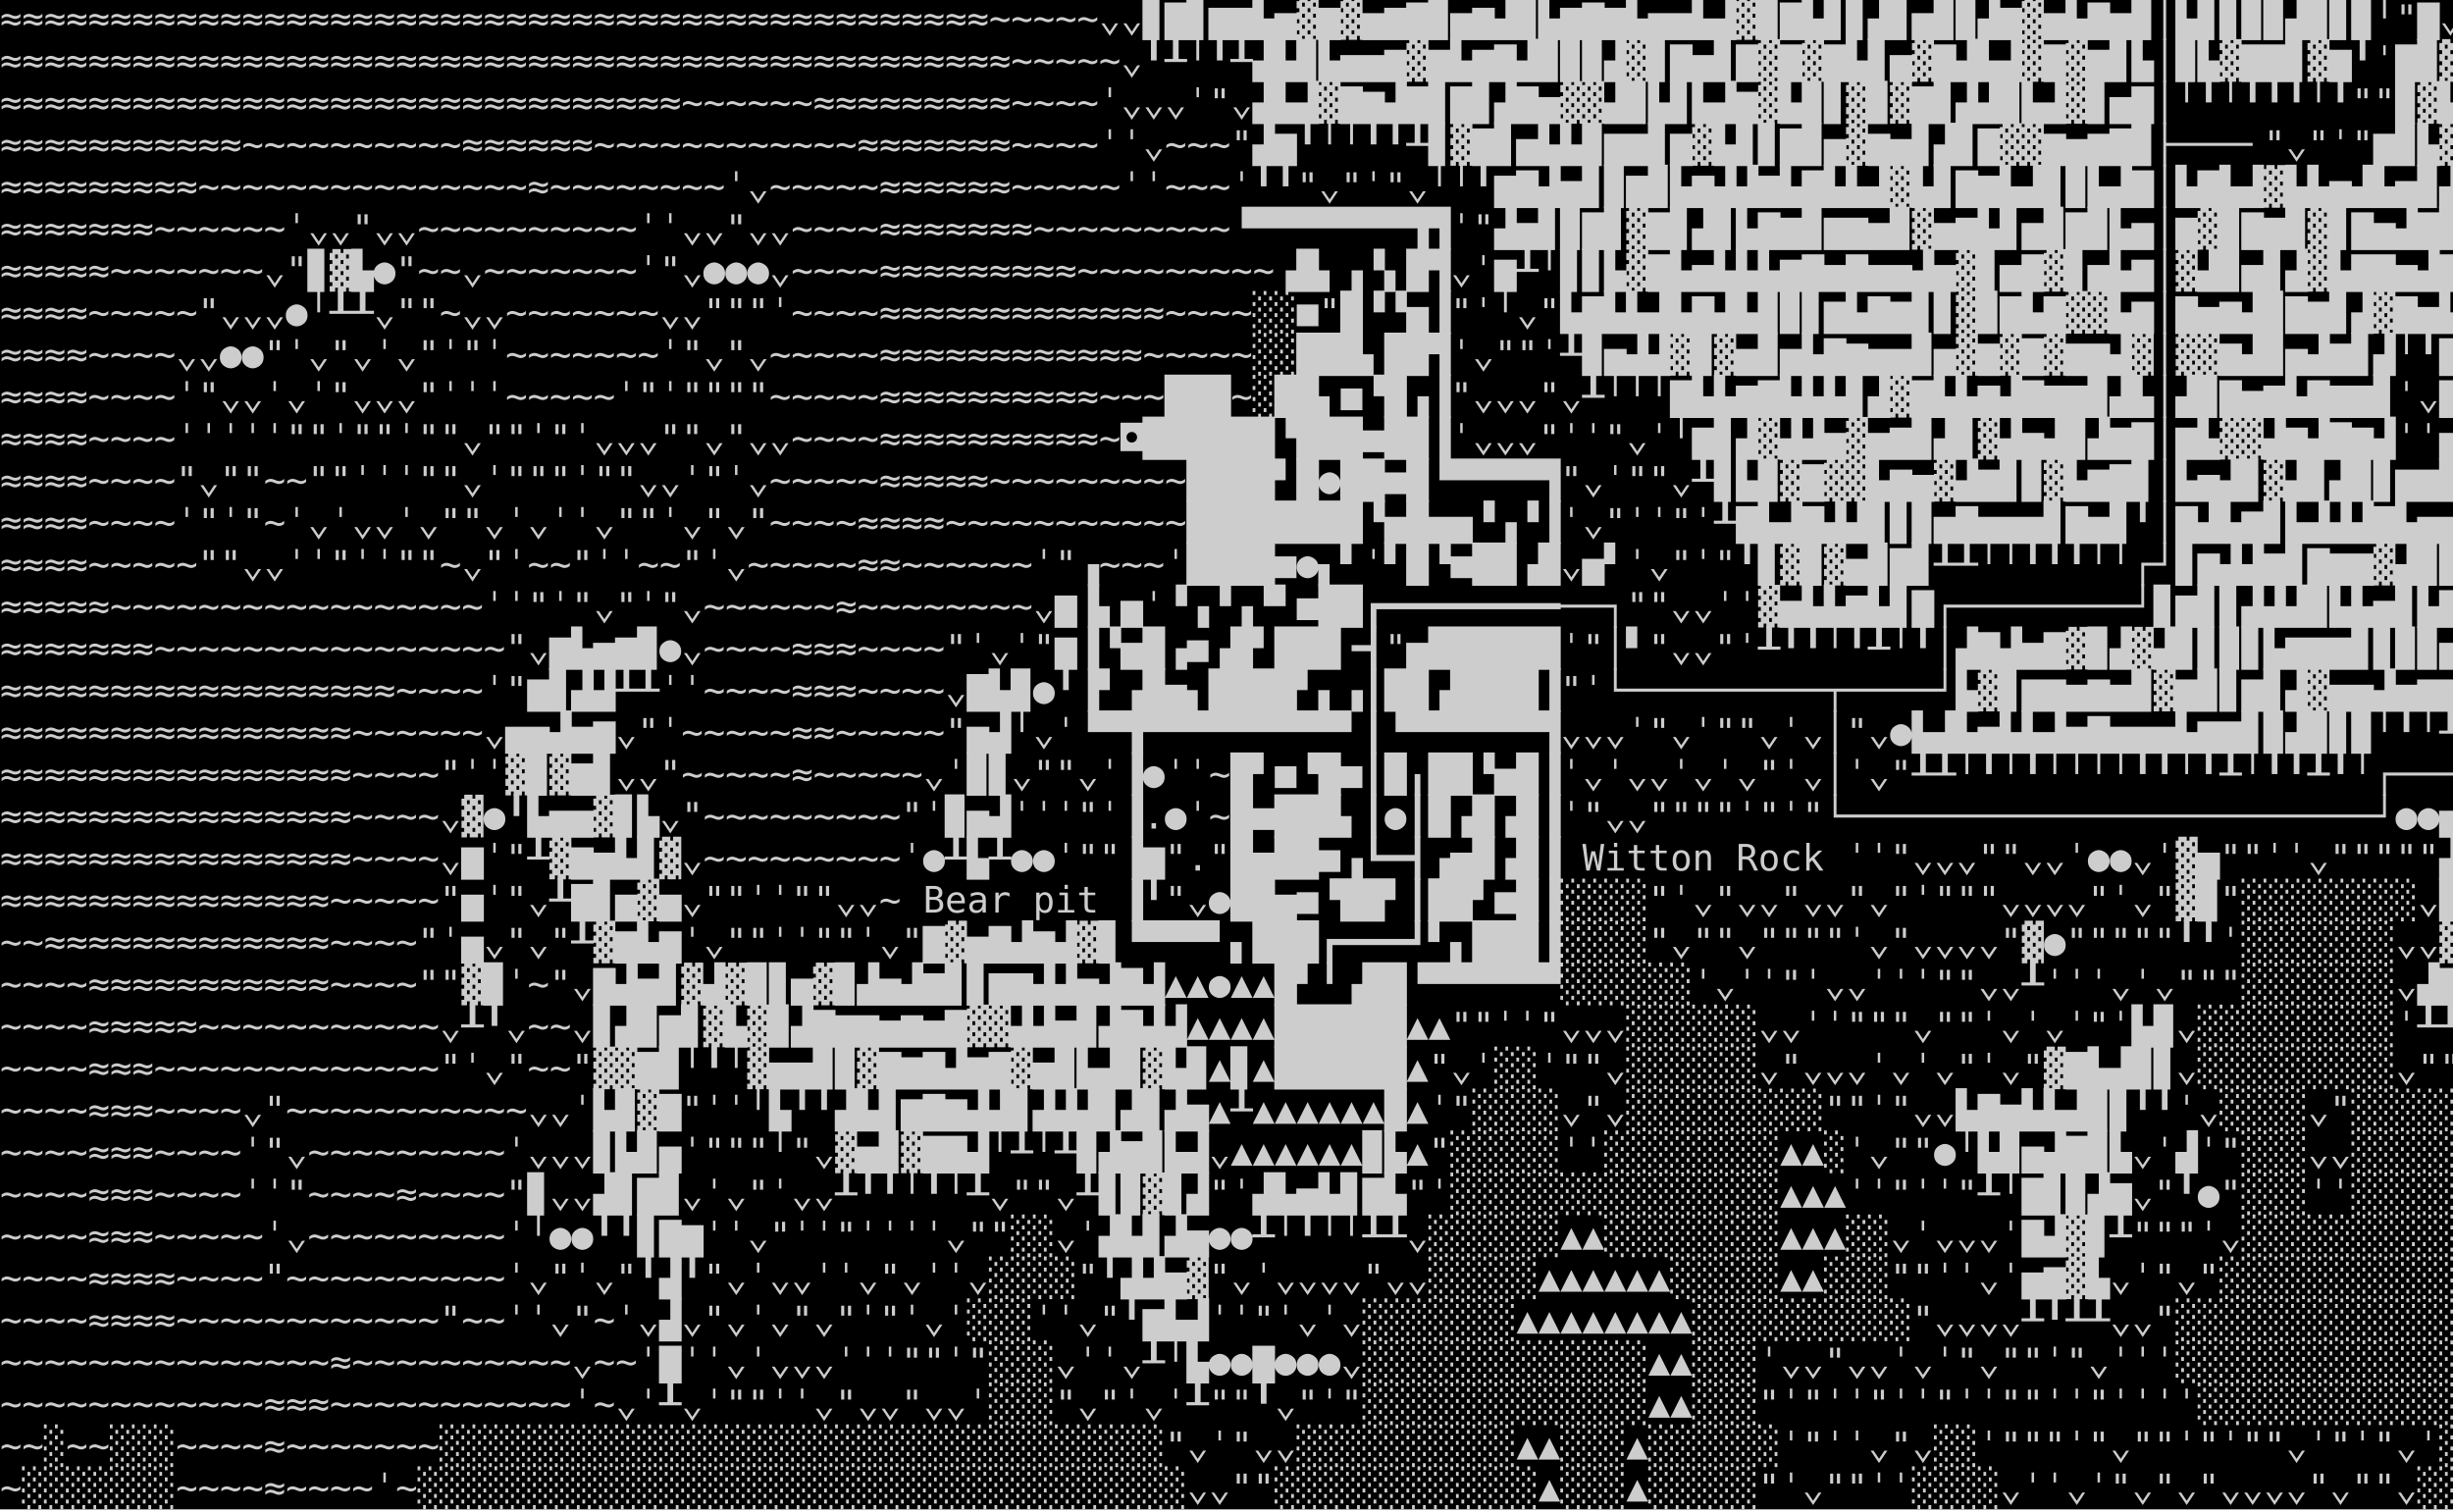
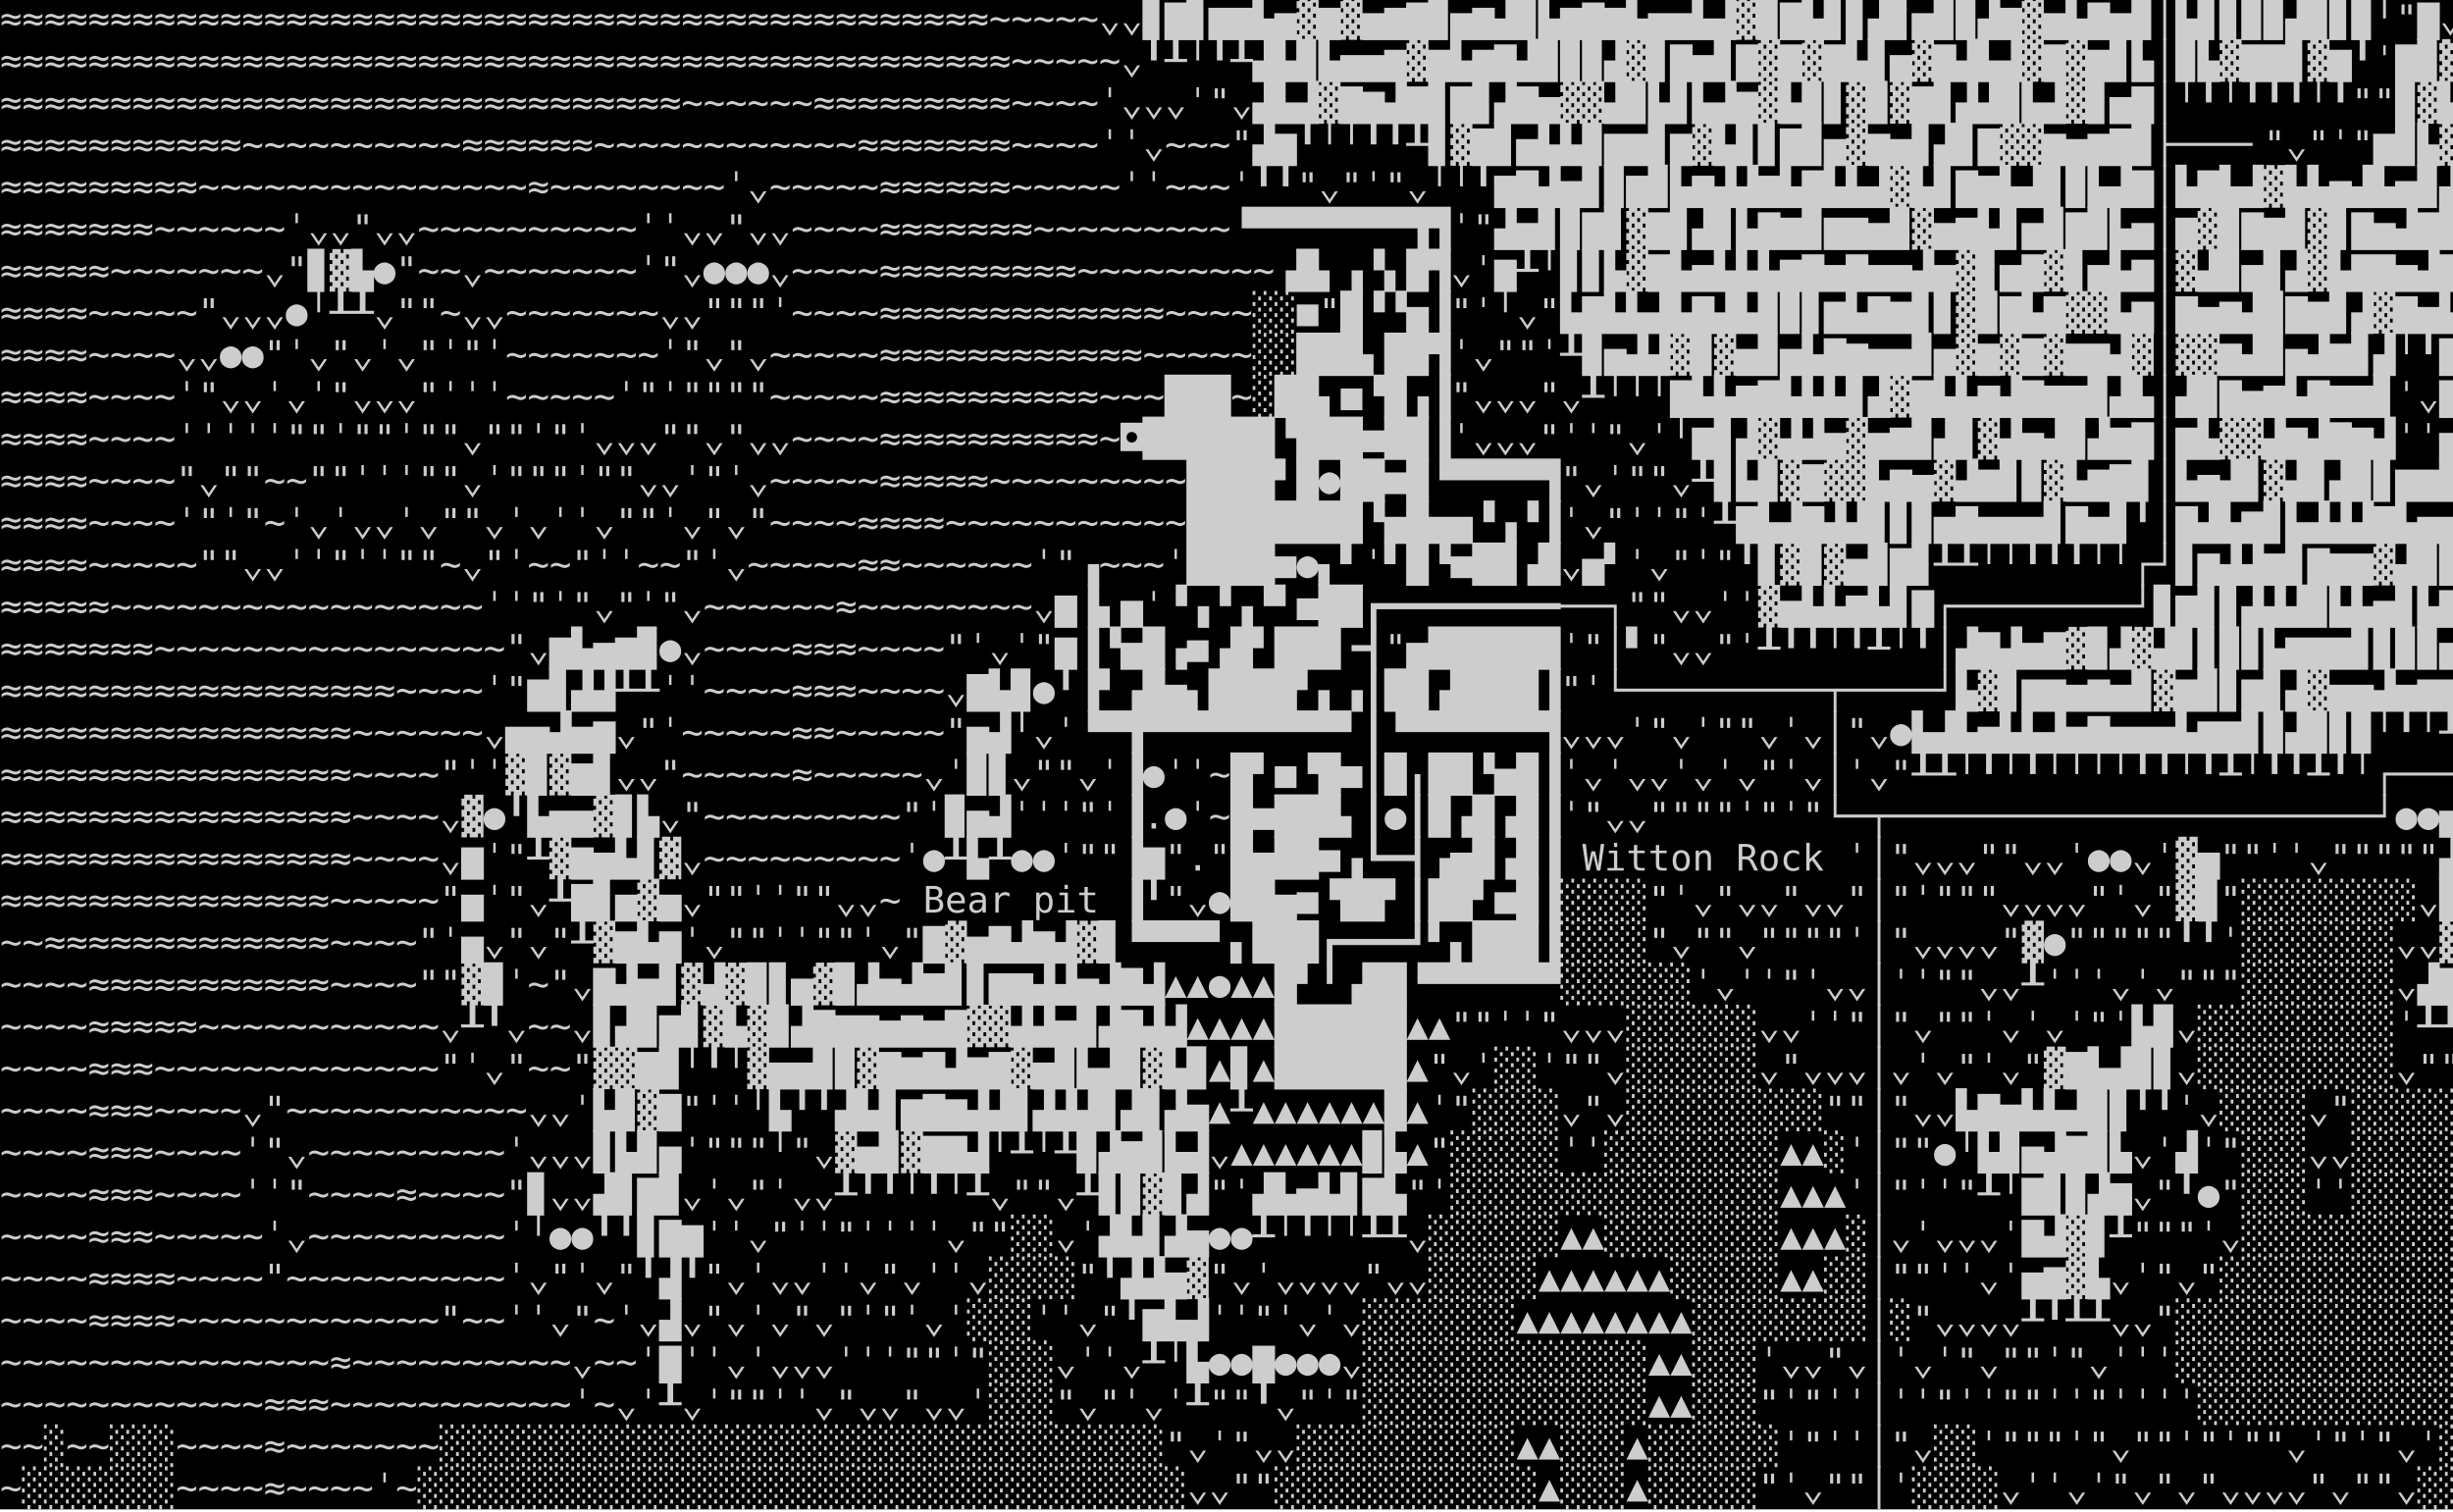
<svg xmlns="http://www.w3.org/2000/svg" version="1.1" width="672.0px" height="414.0px" viewBox="0 0 672.0 414.0" style="letter-spacing:0em;font-size:10px;font-family:'DejaVu Sans Mono';stroke:none">
  <text y="8.5" x="0.0" style="fill:#000000">████████████████████████████████████████████████████████████████████████████████████████████████████████████████</text>
  <text y="20.0" x="0.0" style="fill:#000000">████████████████████████████████████████████████████████████████████████████████████████████████████████████████</text>
  <text y="31.5" x="0.0" style="fill:#000000">████████████████████████████████████████████████████████████████████████████████████████████████████████████████</text>
  <text y="43.0" x="0.0" style="fill:#000000">████████████████████████████████████████████████████████████████████████████████████████████████████████████████</text>
  <text y="54.5" x="0.0" style="fill:#000000">████████████████████████████████████████████████████████████████████████████████████████████████████████████████</text>
  <text y="66.0" x="0.0" style="fill:#000000">████████████████████████████████████████████████████████████████████████████████████████████████████████████████</text>
  <text y="77.5" x="0.0" style="fill:#000000">████████████████████████████████████████████████████████████████████████████████████████████████████████████████</text>
  <text y="89.0" x="0.0" style="fill:#000000">████████████████████████████████████████████████████████████████████████████████████████████████████████████████</text>
  <text y="100.5" x="0.0" style="fill:#000000">████████████████████████████████████████████████████████████████████████████████████████████████████████████████</text>
  <text y="112.0" x="0.0" style="fill:#000000">████████████████████████████████████████████████████████████████████████████████████████████████████████████████</text>
  <text y="123.5" x="0.0" style="fill:#000000">████████████████████████████████████████████████████████████████████████████████████████████████████████████████</text>
  <text y="135.0" x="0.0" style="fill:#000000">████████████████████████████████████████████████████████████████████████████████████████████████████████████████</text>
  <text y="146.5" x="0.0" style="fill:#000000">████████████████████████████████████████████████████████████████████████████████████████████████████████████████</text>
  <text y="158.0" x="0.0" style="fill:#000000">████████████████████████████████████████████████████████████████████████████████████████████████████████████████</text>
  <text y="169.5" x="0.0" style="fill:#000000">████████████████████████████████████████████████████████████████████████████████████████████████████████████████</text>
  <text y="181.0" x="0.0" style="fill:#000000">████████████████████████████████████████████████████████████████████████████████████████████████████████████████</text>
  <text y="192.5" x="0.0" style="fill:#000000">████████████████████████████████████████████████████████████████████████████████████████████████████████████████</text>
  <text y="204.0" x="0.0" style="fill:#000000">████████████████████████████████████████████████████████████████████████████████████████████████████████████████</text>
  <text y="215.5" x="0.0" style="fill:#000000">████████████████████████████████████████████████████████████████████████████████████████████████████████████████</text>
  <text y="227.0" x="0.0" style="fill:#000000">████████████████████████████████████████████████████████████████████████████████████████████████████████████████</text>
  <text y="238.5" x="0.0" style="fill:#000000">████████████████████████████████████████████████████████████████████████████████████████████████████████████████</text>
  <text y="250.0" x="0.0" style="fill:#000000">████████████████████████████████████████████████████████████████████████████████████████████████████████████████</text>
  <text y="261.5" x="0.0" style="fill:#000000">████████████████████████████████████████████████████████████████████████████████████████████████████████████████</text>
  <text y="273.0" x="0.0" style="fill:#000000">████████████████████████████████████████████████████████████████████████████████████████████████████████████████</text>
  <text y="284.5" x="0.0" style="fill:#000000">████████████████████████████████████████████████████████████████████████████████████████████████████████████████</text>
  <text y="296.0" x="0.0" style="fill:#000000">████████████████████████████████████████████████████████████████████████████████████████████████████████████████</text>
  <text y="307.5" x="0.0" style="fill:#000000">████████████████████████████████████████████████████████████████████████████████████████████████████████████████</text>
  <text y="319.0" x="0.0" style="fill:#000000">████████████████████████████████████████████████████████████████████████████████████████████████████████████████</text>
  <text y="330.5" x="0.0" style="fill:#000000">████████████████████████████████████████████████████████████████████████████████████████████████████████████████</text>
  <text y="342.0" x="0.0" style="fill:#000000">████████████████████████████████████████████████████████████████████████████████████████████████████████████████</text>
  <text y="353.5" x="0.0" style="fill:#000000">████████████████████████████████████████████████████████████████████████████████████████████████████████████████</text>
  <text y="365.0" x="0.0" style="fill:#000000">████████████████████████████████████████████████████████████████████████████████████████████████████████████████</text>
  <text y="376.5" x="0.0" style="fill:#000000">████████████████████████████████████████████████████████████████████████████████████████████████████████████████</text>
  <text y="388.0" x="0.0" style="fill:#000000">████████████████████████████████████████████████████████████████████████████████████████████████████████████████</text>
  <text y="399.5" x="0.0" style="fill:#000000">████████████████████████████████████████████████████████████████████████████████████████████████████████████████</text>
  <text y="411.0" x="0.0" style="fill:#000000">████████████████████████████████████████████████████████████████████████████████████████████████████████████████</text>
  <text y="8.5" x="0.0" style="fill:#cdcdcd">≈≈≈≈≈≈≈≈≈≈≈≈≈≈≈≈≈≈≈≈≈≈≈≈≈≈≈≈≈≈≈≈≈≈≈≈≈≈≈≈≈≈≈≈≈~~~~~⌄⌄▊▇▊▆▆▙▅▓▆▓▅▆▇▉▅▆▟▉▙▆▇▆▙▅▅▙▟▓▉▇▙▊▊▟▊▅▉▉▟▆▓▅▙▇▅▉│▙▊▊▉▉▟▉▊▉╵"▇⌄</text>
  <text y="20.0" x="0.0" style="fill:#cdcdcd">≈≈≈≈≈≈≈≈≈≈≈≈≈≈≈≈≈≈≈≈≈≈≈≈≈≈≈≈≈≈≈≈≈≈≈≈≈≈≈≈≈≈≈≈≈≈~~~~~⌄╹┸╵╹┸▟▙▉▙▅▅▆▓▆▙▆▇▟▉▉▉▟▓▊▇▅▊▇▓▇▓▇▙▊▅▓▇▟▙▟▓▇▓▆▊▙│▉▙▓▇▇▊▓▆╹ˈ▇▉▓</text>
  <text y="31.5" x="0.0" style="fill:#cdcdcd">≈≈≈≈≈≈≈≈≈≈≈≈≈≈≈≈≈≈≈≈≈≈≈≈≈≈≈≈≈≈≈~~~~~~≈≈≈≈≈≈≈≈≈~~~~ˈ⌄⌄⌄ˈ"⌄▟▙▟▓▇▆▟▇▊▇▊▟▇▅▓▓▟▉▙▊▙▟▆▓▙▉▊▓▉▓▇▊▟▟▉▙▟▓▊▅▇│╵╹╵╹╹╹╵╹""▉▓▙</text>
  <text y="43.0" x="0.0" style="fill:#cdcdcd">≈≈≈≈≈≈≈≈≈≈≈~~~~~~~~~~≈≈≈≈≈≈~~~~~~~~~~~~≈≈≈≈≈≈≈~~~~ˈˈ⌄~~~"▟▆╹╵╵╹╹┸▊▓▇▊▅▙▙▉▆▆▊▆▓▙▊▊▇▉▅▓▆▅▊▟▊▇▓▓▆▅▆▇▉├───╴"⌄"ˈ"▆▉▙▓</text>
  <text y="54.5" x="0.0" style="fill:#cdcdcd">≈≈≈≈≈≈≈≈≈~~~~~~~~~~~~~~~≈~~~~~~~~ˈ⌄~~~~~≈≈≈≈≈≈~~~~~ˈˈ~~~ˈ╹╹"⌄"ˈ"⌄╵╵╹▆▇▟▅▊▉▆▉▙▆▟▟▆▙▇▙▙▟▓▙▊▇▆▙▟▊▉▙▟▇│▙▇▙▟▓▙▙▅▟▙▅▉▟</text>
  <text y="66.0" x="0.0" style="fill:#cdcdcd">≈≈≈≈≈≈≈~~~~~~ˈ⌄⌄"⌄⌄~~~~~~~~~~ˈˈ⌄⌄"⌄⌄~~~~≈≈≈≈≈≈≈~~~~~~~~~▝▀▀▀▀▀▀▀▜▜ˈ"▟▅▊▉▇▊▓▇▊▟▊▙▇▆▉▆▆▅▉▓▅▆▙▊▅▉▇▉▙▅│▆▓▉▇▆▉▓▊▇▅▟▇▉</text>
  <text y="77.5" x="0.0" style="fill:#cdcdcd">≈≈≈≈≈~~~~~~~⌄"▊▓▙●"~~⌄~~~~~~~ˈ"⌄●●●⌄~~~~≈≈≈≈≈≈≈≈≈~~~~~~~~~▗█▖▗▝▖█▜⌄ˈ▆┸╵▊▊▙▓▇▙▅▙▙▙▆▇▅▇▅▅▟▅▓▊▅▇▓▊▅▙▆│▓▟▉▅▊▟▓▙▇▇▅▟▇</text>
  <text y="89.0" x="0.0" style="fill:#cdcdcd">≈≈≈≈~~~~~"⌄⌄⌄●╵┸┸⌄""~⌄⌄~~~~~~~⌄⌄"""ˈ~~~~≈≈≈≈≈≈≈≈≈≈≈≈≈~~~~░░■"█▝▝▅▐"ˈ╵⌄"▙▇▙▙▟▙▇▟▙▉▉▊▆▙▇▆▊▊▓▉▇▙▇▓▓▙▆│▇▅▆▟▉▇▆▊▟▓▇▅▙</text>
  <text y="100.5" x="0.0" style="fill:#cdcdcd">≈≈≈≈~~~~⌄⌄●●"ˈ⌄"⌄ˈ⌄"ˈ"ˈ~~~~~~~ˈ"⌄"⌄~~~~~≈≈≈≈≈≈≈≈≈≈≈≈~~~~~░░███▖██▜ˈ⌄""ˈ┸▉▅▟▟▓▉▓▅▉▅▙▇▆▅▅▉▅▓▆▓▇▓▆▆▟▓│▓▓▆▟▉▅▟▆▊▟╵╹▇</text>
  <text y="112.0" x="0.0" style="fill:#cdcdcd">≈≈≈≈~~~~ˈ"⌄⌄ˈ⌄ˈ"⌄⌄⌄"ˈˈˈ~~~~~ˈ"ˈ""""~~~~~≈≈≈≈≈≈≈≈≈≈~~~███~░██▖■▝█▗▐"⌄⌄⌄"⌄┸╵╵╵▇▙▙▆▇▙▙▙▊▟▓▇▙▙▆▟▇▆▆▉▟▙│▟▉▇▅▆▙▇▆▆▊ˈ⌄▇</text>
  <text y="123.5" x="0.0" style="fill:#cdcdcd">≈≈≈≈~~~~ˈˈˈˈˈ""ˈ""ˈ""⌄""ˈ"ˈ⌄⌄⌄""⌄"⌄⌄~~~~≈≈≈≈≈≈≈≈≈≈~◘██████▝███■██▐ˈ⌄⌄⌄"ˈˈ"⌄ˈ╵▆▊▟▓▟▟▅▓▅▆▉▟▊▓▟▅▟▉▟▆▇│▆▙▓▓▟▆▟▇▆▟ˈˈ▅</text>
  <text y="135.0" x="0.0" style="fill:#cdcdcd">≈≈≈≈~~~~"⌄""~~""ˈˈˈ""⌄ˈ"""ˈ""⌄⌄ˈ"ˈ⌄~~~~~≈≈≈≈≈~~~~~~~~~████▘█●██■█▝▀▀▀▀▜"⌄ˈ""⌄┸▊▙▉▓▇▓▓▙▆▅▓▟▆▊▉▓▙▆▇▊│▙▅▟▊▓▟▊▟▉▊▆▆▉</text>
  <text y="146.5" x="0.0" style="fill:#cdcdcd">≈≈≈≈~~~~ˈ"ˈ"~ˈ⌄ˈ⌄⌄ˈ⌄""⌄ˈ⌄ˈˈ⌄""ˈ⌄"⌄"~~~~≈≈≈≈~~~~~~~~~~~████████▝▅█▅▅▝▗▝▐ˈ⌄"ˈˈ"ˈ┸▇▙▟▇▟▟▊▊▉▅▇▅▅▅▊▇▅▊╹│▇▟▙▆▊▙▟▟▟▇▙▅▅</text>
  <text y="158.0" x="0.0" style="fill:#cdcdcd">≈≈≈≈~~~~~""⌄⌄ˈˈ"ˈˈ""~⌄"ˈ~~"ˈˈ~~"ˈ⌄~~~~~≈≈~~~~~~ˈ"▗~~~ˈ████■●▖▘ˈ▘█▝■██▗█⌄▅▘ˈ⌄"ˈ"╹▊▓▉▓▅▉▇▊┸┸╵╵╹╹╹╵╵┌┘▊▆▟▟▆▊▇▆▆▓▟▉▉</text>
  <text y="169.5" x="0.0" style="fill:#cdcdcd">≈≈≈≈≈~~~~~~~~~~~~~~~~~ˈˈ"ˈ"⌄"ˈ"⌄~~~~~~≈~~~~~~~~⌄▆▐▖▅ˈ▝▗▝▗▝▘■██┏━━━━━━━━──┐""⌄⌄ˈˈ▓▅▙▙▆▙▊▇┌────────┘▊▆▊▊▟▟▟▉▙▙▅▊▙▇</text>
  <text y="181.0" x="0.0" style="fill:#cdcdcd">≈≈≈≈≈≈≈~~~~~~~~~~~~~~~~"⌄▆▙▅▆▉●⌄~~~~≈≈≈~~~~"ˈ⌄ˈ"▆▐▝▅█▗■▗█▘███╺┫"▅██████ˈ"│▘"⌄⌄"ˈ┸╹╹╵╹┸╵╹│▟▇▟▅▇▓▉▟▓▟▊▊▉▊▙▆▆▆▊▊▉▉▅</text>
  <text y="192.5" x="0.0" style="fill:#cdcdcd">≈≈≈≈≈≈≈≈≈≈≈≈≈≈≈≈≈≈~~~~ˈ"▆▊▟▟┸┸ˈˈ~~~~≈≈≈~~~~⌄▇▙▉●╹▐▘▗█▅▖████▘▖▗┃██▗████▐"ˈ└─────────┬────┘▙▓▊▆▆▅▆▅▉▓▆▉▊▆▊▟▓▅▅▟▅▆▆</text>
  <text y="204.0" x="0.0" style="fill:#cdcdcd">≈≈≈≈≈≈≈≈≈≈≈≈≈≈≈≈~~~~~~⌄▅▅▟▅▆⌄"ˈ~~~~~≈≈~~~~~"▅▟╵⌄ˈ▝▀▜▀▀▀▀▀▀▀▀▀▘┃▝▀▀▀▀▀▀▜⌄⌄⌄ˈ"⌄ˈ""⌄ˈ⌄│"⌄●▙▟▙▅▙▙▟▅▇▅▅▅▙▆▆▊▉▟▉▊▉╵╹╵┸</text>
  <text y="215.5" x="0.0" style="fill:#cdcdcd">≈≈≈≈≈≈≈≈≈≈≈≈≈≈≈≈~~~~"ˈˈ▓▉▓▆▊⌄⌄"~~~~~≈~~~~~⌄ˈ▉▊⌄""⌄ˈ▐●ˈˈ~█▘■▝█■┃█╻██▝▅█▐ˈ⌄ˈ⌄⌄ˈ⌄ˈ⌄"ˈ⌄│ˈ⌄"┸┸╵╹╵╹╵╵╵╵╹╹╵╹┸╵╹╹┸╹╵┌───</text>
-   <text y="227.0" x="0.0" style="fill:#cdcdcd">≈≈≈≈≈≈≈≈≈≈≈≈≈≈≈≈~~~~⌄▓●╹▙▅▅▓▊▙⌄"~~~~~~~~~"ˈ▉▅▟ˈˈˈ"ˈ▐.●ˈ~█■███▖┃●┃█▗█▗█▐ˈ"⌄⌄""""ˈ"ˈ"└────────────────────────┘●●▅</text>
-   <text y="238.5" x="0.0" style="fill:#cdcdcd">≈≈≈≈≈≈≈≈≈≈≈≈≈≈≈≈~~~~⌄▆ˈ"┸▓▆▅▙▊▓⌄~~~~~~~~~ˈ●┸▙┸●●ˈ""▐▆"."█▅██■▗┗━┫▗▅█▗█▐ Witton Rock ˈˈ"⌄⌄⌄""⌄⌄ˈ●●⌄ˈ▓▅""ˈˈ⌄"""""▟</text>
-   <text y="250.0" x="0.0" style="fill:#cdcdcd">≈≈≈≈≈≈≈≈≈≈≈≈≈≈≈~~~~~"▅ˈ"⌄┸▇▊▅▓▅⌄""ˈˈ""⌄⌄~ Bear pit ▐╹"⌄●██▅■▝██▘┃██▘■█▐░░░░"ˈ⌄"⌄⌄"⌄⌄"⌄"ˈ"""⌄⌄⌄⌄"ˈ⌄"▓▉"░░░░░░░░⌄▊</text>
-   <text y="261.5" x="0.0" style="fill:#cdcdcd">~~≈≈≈≈≈≈≈≈≈≈≈≈≈~~~~"ˈ▅⌄"⌄"┸▓▆▙▆ˈ⌄""ˈˈ""ˈ⌄"▇▓▅▇▟▆▟▓▊▝▀▀▀▘▖███┏━━━┛▘▖███▐░░░░"⌄""⌄""""ˈ⌄"⌄⌄⌄⌄"▓●"""""╹╹ˈ░░░░░░░⌄⌄▓</text>
-   <text y="273.0" x="0.0" style="fill:#cdcdcd">~~~~≈≈≈≈≈≈≈≈≈≈≈~~~~""▓▉ˈ~"⌄▇▟▅▊▓▟▓▉▊▅▓▉▟▅▟▆▊▊▆▆▟▟▅▟▇▟▲▲●▲▲█▘╹▗██▝▀▀▀▀▀▀░░░░░░ˈ⌄ˈˈ"ˈ⌄⌄ˈˈˈ""⌄⌄┸ˈˈˈ⌄ˈ⌄"""░░░░░░░⌄▟▇</text>
-   <text y="284.5" x="0.0" style="fill:#cdcdcd">~~~~≈≈≈≈≈~~~~~~~~~~~⌄┸╹⌄~~⌄▊▟▉▆▊▓▙▓▉▟▇▆▆▅▆▅▇▓▓▟▟▅▉▟▇▟▟▲▲▲▲██████▲▲""ˈˈ"⌄⌄⌄░░░░░░⌄⌄ˈˈ"""⌄""ˈ⌄ˈ⌄ˈ"ˈ▙▉⌄░░░░░░░░░ˈ┸┸</text>
-   <text y="296.0" x="0.0" style="fill:#cdcdcd">~~~~≈≈≈~~~~~~~~~~~~~"ˈ⌄"~~"▓▓▇▉╵╹╵▓▅▅▉▉▓▇▆▇▟▆▇▓▅▉▙▟▉▓▙▉▲▊▲██████▲"⌄ˈ░░ˈ""⌄░░░░░░⌄"⌄⌄⌄ˈ⌄ˈ⌄"ˈ⌄"▓▇▙▟▉▊⌄░░░░░░░░░⌄""</text>
-   <text y="307.5" x="0.0" style="fill:#cdcdcd">~~~~≈≈≈~~~~⌄"~~~~~~~~~~~⌄⌄ˈ▙▉▓▇"ˈˈ╵▙╹╹▟▙▊▆▇▆▟▟▊▟▟▟▊▟▊▟▅▲┸▲▲▲▲▲▲█▲ˈ"░░░░⌄"⌄░░░░░░░░░""ˈ"⌄⌄▙▇▅▙▙▟▉▊╹╹ˈ⌄░░░░⌄"░░░░░</text>
-   <text y="319.0" x="0.0" style="fill:#cdcdcd">~~~~≈≈≈~~~~ˈ"⌄~~~~~~~~~ˈ⌄⌄⌄▊▙▉▅ˈ"""╵"⌄▓▅▉▓▇▇▟╵┸╵┸▉▟▆▉▙▟⌄▲▲▲▲▲▲▉▙▲"░░░░░ˈˈ░░░░░░░░▲▲░ˈ⌄""●╵▙▉▅▟▇▉▙⌄ˈ▟ˈ"░░░⌄⌄░░░░░</text>
-   <text y="330.5" x="0.0" style="fill:#cdcdcd">~~~~≈≈≈~~~~ˈˈ"~~~~≈~~~~"▊⌄⌄▟▊▇▉⌄ˈ⌄"ˈ⌄⌄┸╹╹╵╹╵┸⌄""⌄┸▊▉▓▊▟"ˈ▟▙▅▙▊▇▙"ˈ░░░░░░░░░░░░░░░▲▲▲ˈˈ"ˈˈ"┸╵▇▊▉▟▆⌄"╹●"░░░ˈˈ░░░░░</text>
-   <text y="342.0" x="0.0" style="fill:#cdcdcd">~~~~≈≈≈~~~~~ˈ⌄~~~~~~~~~ˈ╵●●╹╹▊▇▆ˈˈ⌄"ˈˈ"ˈˈˈˈ⌄""░░⌄ˈ▟▙▊▟▅●●┸╵╹╵╵┸┸⌄░░░░░░▲▲░░░░░░░░▲▲▲░░⌄ˈ⌄⌄⌄ˈ▇▟▓▊┸"""ˈ⌄░░░░░░░░░░</text>
-   <text y="353.5" x="0.0" style="fill:#cdcdcd">~~~~≈≈≈≈~~~~"~~~~~~~~~~ˈ⌄"ˈ⌄"╹▟╹"⌄ˈ⌄⌄ˈˈ⌄"⌄ˈˈ⌄░░░░"╹▟▟▅▓"⌄ˈ⌄⌄⌄⌄"⌄⌄░░░░░▲▲▲▲▲▲░░░░░▲▲░░░""ˈˈ⌄ˈ▅▆▓▙⌄ˈ"⌄"░░░░░░░░░░░</text>
-   <text y="365.0" x="0.0" style="fill:#cdcdcd">~~~~≈≈≈≈~~~~~~~~~~~~"~~ˈˈ⌄"~ˈ⌄▟⌄"⌄ˈ⌄"⌄"ˈ"ˈ⌄ˈ░░░ˈˈ⌄"╹▆▙▟ˈˈ"ˈ⌄ˈ⌄░░░░░░░▲▲▲▲▲▲▲▲░░░░░░░░░░"⌄⌄⌄⌄┸╹┸┸⌄⌄"░░░░░░░░░░░░░</text>
-   <text y="376.5" x="0.0" style="fill:#cdcdcd">~~~~~~~~~~~~~~~≈~~~~~~~~~~⌄~~ˈ▇ˈˈ⌄ˈ⌄⌄⌄ˈˈˈ""ˈ"░░░⌄ˈˈ⌄┸╵▙●●▇●●●⌄░░░░░░░░░░░░░▲▲░░░ˈ⌄⌄"⌄⌄ˈ⌄ˈ"⌄""ˈ"⌄ˈˈˈ░░░░░░░░░░░░░</text>
-   <text y="388.0" x="0.0" style="fill:#cdcdcd">~~~~~~~~~~~~≈≈≈~~~~~~~~~~~ˈ~⌄ˈ┸⌄ˈ""ˈˈ⌄"⌄⌄"⌄⌄ˈ░░░"⌄"ˈ⌄ˈ┸""╹⌄"ˈ"░░░░░░░░░░░░░▲▲░░░"ˈ"ˈˈ"ˈˈ"ˈˈ""ˈˈ"ˈˈˈˈ░░░░░░░░░░░░</text>
-   <text y="399.5" x="0.0" style="fill:#cdcdcd">~~░~~░░░~~~~≈~~~~~~~░░░░░░░░░░░░░░░░░░░░░░░░░░░░░░░░░"⌄ˈ"⌄⌄░░░░░░░░░░▲▲░░░▲░░░░░░ˈ"ˈˈ⌄"⌄░░ˈ"""ˈ"⌄""ˈ"ˈ""⌄ˈ"ˈ"⌄ˈ░</text>
-   <text y="411.0" x="0.0" style="fill:#cdcdcd">~░░░░░░░~~~~≈~~~~ˈ~░░░░░░░░░░░░░░░░░░░░░░░░░░░░░░░░░░░⌄⌄""░░░░░░░░░░░░▲░░░▲░░░░░"ˈ⌄""ˈˈ░░░░⌄ˈˈ⌄ˈ"⌄"⌄"⌄⌄⌄⌄"⌄""⌄░░</text>
+   <text y="227.0" x="0.0" style="fill:#cdcdcd">≈≈≈≈≈≈≈≈≈≈≈≈≈≈≈≈~~~~⌄▓●╹▙▅▅▓▊▙⌄"~~~~~~~~~"ˈ▉▅▟ˈˈˈ"ˈ▐.●ˈ~█■███▖┃●┃█▗█▗█▐ˈ"⌄⌄""""ˈ"ˈ"└─┬──────────────────────┘●●▅</text>
+   <text y="238.5" x="0.0" style="fill:#cdcdcd">≈≈≈≈≈≈≈≈≈≈≈≈≈≈≈≈~~~~⌄▆ˈ"┸▓▆▅▙▊▓⌄~~~~~~~~~ˈ●┸▙┸●●ˈ""▐▆"."█▅██■▗┗━┫▗▅█▗█▐ Witton Rock ˈ│"⌄⌄⌄""⌄⌄ˈ●●⌄ˈ▓▅""ˈˈ⌄"""""▟</text>
+   <text y="250.0" x="0.0" style="fill:#cdcdcd">≈≈≈≈≈≈≈≈≈≈≈≈≈≈≈~~~~~"▅ˈ"⌄┸▇▊▅▓▅⌄""ˈˈ""⌄⌄~ Bear pit ▐╹"⌄●██▅■▝██▘┃██▘■█▐░░░░"ˈ⌄"⌄⌄"⌄⌄"│"ˈ"""⌄⌄⌄⌄"ˈ⌄"▓▉"░░░░░░░░⌄▊</text>
+   <text y="261.5" x="0.0" style="fill:#cdcdcd">~~≈≈≈≈≈≈≈≈≈≈≈≈≈~~~~"ˈ▅⌄"⌄"┸▓▆▙▆ˈ⌄""ˈˈ""ˈ⌄"▇▓▅▇▟▆▟▓▊▝▀▀▀▘▖███┏━━━┛▘▖███▐░░░░"⌄""⌄""""ˈ│"⌄⌄⌄⌄"▓●"""""╹╹ˈ░░░░░░░⌄⌄▓</text>
+   <text y="273.0" x="0.0" style="fill:#cdcdcd">~~~~≈≈≈≈≈≈≈≈≈≈≈~~~~""▓▉ˈ~"⌄▇▟▅▊▓▟▓▉▊▅▓▉▟▅▟▆▊▊▆▆▟▟▅▟▇▟▲▲●▲▲█▘╹▗██▝▀▀▀▀▀▀░░░░░░ˈ⌄ˈˈ"ˈ⌄⌄│ˈˈ""⌄⌄┸ˈˈˈ⌄ˈ⌄"""░░░░░░░⌄▟▇</text>
+   <text y="284.5" x="0.0" style="fill:#cdcdcd">~~~~≈≈≈≈≈~~~~~~~~~~~⌄┸╹⌄~~⌄▊▟▉▆▊▓▙▓▉▟▇▆▆▅▆▅▇▓▓▟▟▅▉▟▇▟▟▲▲▲▲██████▲▲""ˈˈ"⌄⌄⌄░░░░░░⌄⌄ˈˈ"│"⌄""ˈ⌄ˈ⌄ˈ"ˈ▙▉⌄░░░░░░░░░ˈ┸┸</text>
+   <text y="296.0" x="0.0" style="fill:#cdcdcd">~~~~≈≈≈~~~~~~~~~~~~~"ˈ⌄"~~"▓▓▇▉╵╹╵▓▅▅▉▉▓▇▆▇▟▆▇▓▅▉▙▟▉▓▙▉▲▊▲██████▲"⌄ˈ░░ˈ""⌄░░░░░░⌄"⌄⌄⌄│⌄ˈ⌄"ˈ⌄"▓▇▙▟▉▊⌄░░░░░░░░░⌄""</text>
+   <text y="307.5" x="0.0" style="fill:#cdcdcd">~~~~≈≈≈~~~~⌄"~~~~~~~~~~~⌄⌄ˈ▙▉▓▇"ˈˈ╵▙╹╹▟▙▊▆▇▆▟▟▊▟▟▟▊▟▊▟▅▲┸▲▲▲▲▲▲█▲ˈ"░░░░⌄"⌄░░░░░░░░░""│"⌄⌄▙▇▅▙▙▟▉▊╹╹ˈ⌄░░░░⌄"░░░░░</text>
+   <text y="319.0" x="0.0" style="fill:#cdcdcd">~~~~≈≈≈~~~~ˈ"⌄~~~~~~~~~ˈ⌄⌄⌄▊▙▉▅ˈ"""╵"⌄▓▅▉▓▇▇▟╵┸╵┸▉▟▆▉▙▟⌄▲▲▲▲▲▲▉▙▲"░░░░░ˈˈ░░░░░░░░▲▲░ˈ│""●╵▙▉▅▟▇▉▙⌄ˈ▟ˈ"░░░⌄⌄░░░░░</text>
+   <text y="330.5" x="0.0" style="fill:#cdcdcd">~~~~≈≈≈~~~~ˈˈ"~~~~≈~~~~"▊⌄⌄▟▊▇▉⌄ˈ⌄"ˈ⌄⌄┸╹╹╵╹╵┸⌄""⌄┸▊▉▓▊▟"ˈ▟▙▅▙▊▇▙"ˈ░░░░░░░░░░░░░░░▲▲▲ˈ│"ˈˈ"┸╵▇▊▉▟▆⌄"╹●"░░░ˈˈ░░░░░</text>
+   <text y="342.0" x="0.0" style="fill:#cdcdcd">~~~~≈≈≈~~~~~ˈ⌄~~~~~~~~~ˈ╵●●╹╹▊▇▆ˈˈ⌄"ˈˈ"ˈˈˈˈ⌄""░░⌄ˈ▟▙▊▟▅●●┸╵╹╵╵┸┸⌄░░░░░░▲▲░░░░░░░░▲▲▲░│⌄ˈ⌄⌄⌄ˈ▇▟▓▊┸"""ˈ⌄░░░░░░░░░░</text>
+   <text y="353.5" x="0.0" style="fill:#cdcdcd">~~~~≈≈≈≈~~~~"~~~~~~~~~~ˈ⌄"ˈ⌄"╹▟╹"⌄ˈ⌄⌄ˈˈ⌄"⌄ˈˈ⌄░░░░"╹▟▟▅▓"⌄ˈ⌄⌄⌄⌄"⌄⌄░░░░░▲▲▲▲▲▲░░░░░▲▲░░│""ˈˈ⌄ˈ▅▆▓▙⌄ˈ"⌄"░░░░░░░░░░░</text>
+   <text y="365.0" x="0.0" style="fill:#cdcdcd">~~~~≈≈≈≈~~~~~~~~~~~~"~~ˈˈ⌄"~ˈ⌄▟⌄"⌄ˈ⌄"⌄"ˈ"ˈ⌄ˈ░░░ˈˈ⌄"╹▆▙▟ˈˈ"ˈ⌄ˈ⌄░░░░░░░▲▲▲▲▲▲▲▲░░░░░░░░│░"⌄⌄⌄⌄┸╹┸┸⌄⌄"░░░░░░░░░░░░░</text>
+   <text y="376.5" x="0.0" style="fill:#cdcdcd">~~~~~~~~~~~~~~~≈~~~~~~~~~~⌄~~ˈ▇ˈˈ⌄ˈ⌄⌄⌄ˈˈˈ""ˈ"░░░⌄ˈˈ⌄┸╵▙●●▇●●●⌄░░░░░░░░░░░░░▲▲░░░ˈ⌄⌄"⌄│ˈ⌄ˈ"⌄""ˈ"⌄ˈˈˈ░░░░░░░░░░░░░</text>
+   <text y="388.0" x="0.0" style="fill:#cdcdcd">~~~~~~~~~~~~≈≈≈~~~~~~~~~~~ˈ~⌄ˈ┸⌄ˈ""ˈˈ⌄"⌄⌄"⌄⌄ˈ░░░"⌄"ˈ⌄ˈ┸""╹⌄"ˈ"░░░░░░░░░░░░░▲▲░░░"ˈ"ˈˈ│ˈˈ"ˈˈ""ˈˈ"ˈˈˈˈ░░░░░░░░░░░░</text>
+   <text y="399.5" x="0.0" style="fill:#cdcdcd">~~░~~░░░~~~~≈~~~~~~~░░░░░░░░░░░░░░░░░░░░░░░░░░░░░░░░░"⌄ˈ"⌄⌄░░░░░░░░░░▲▲░░░▲░░░░░░ˈ"ˈˈ│"⌄░░ˈ"""ˈ"⌄""ˈ"ˈ""⌄ˈ"ˈ"⌄ˈ░</text>
+   <text y="411.0" x="0.0" style="fill:#cdcdcd">~░░░░░░░~~~~≈~~~~ˈ~░░░░░░░░░░░░░░░░░░░░░░░░░░░░░░░░░░░⌄⌄""░░░░░░░░░░░░▲░░░▲░░░░░"ˈ⌄""│ˈ░░░░⌄ˈˈ⌄ˈ"⌄"⌄"⌄⌄⌄⌄"⌄""⌄░░</text>
</svg>
